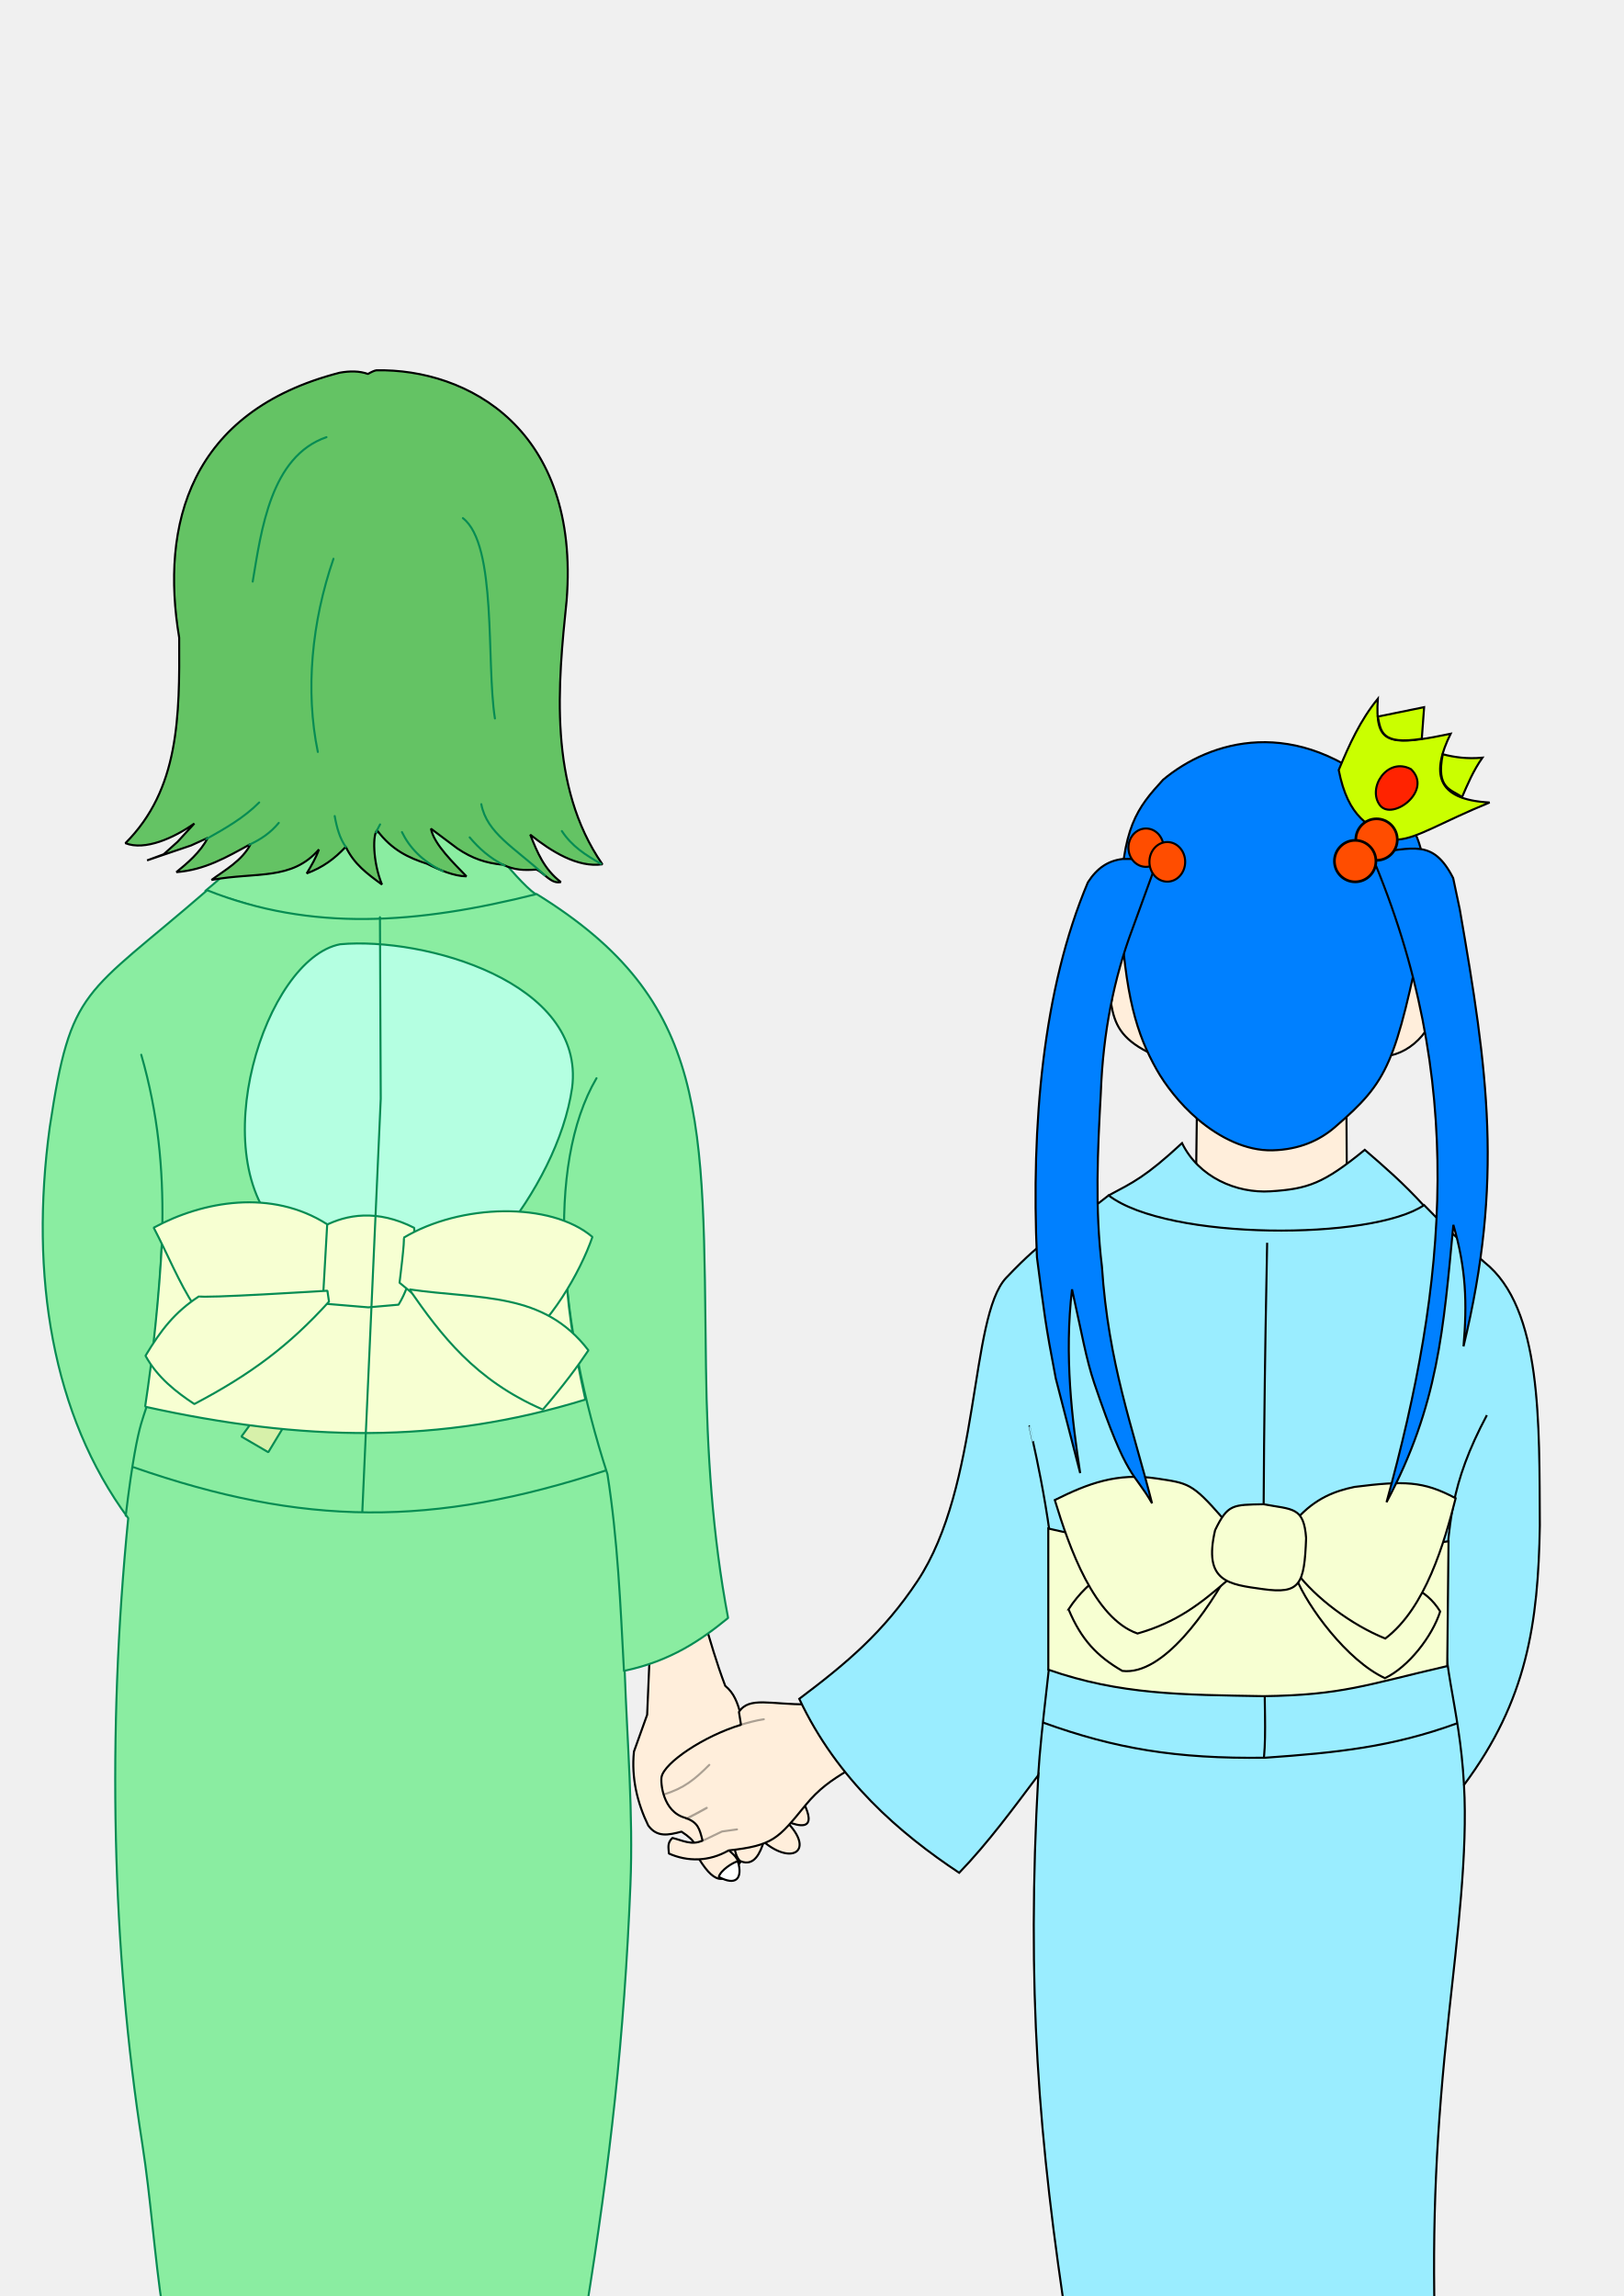
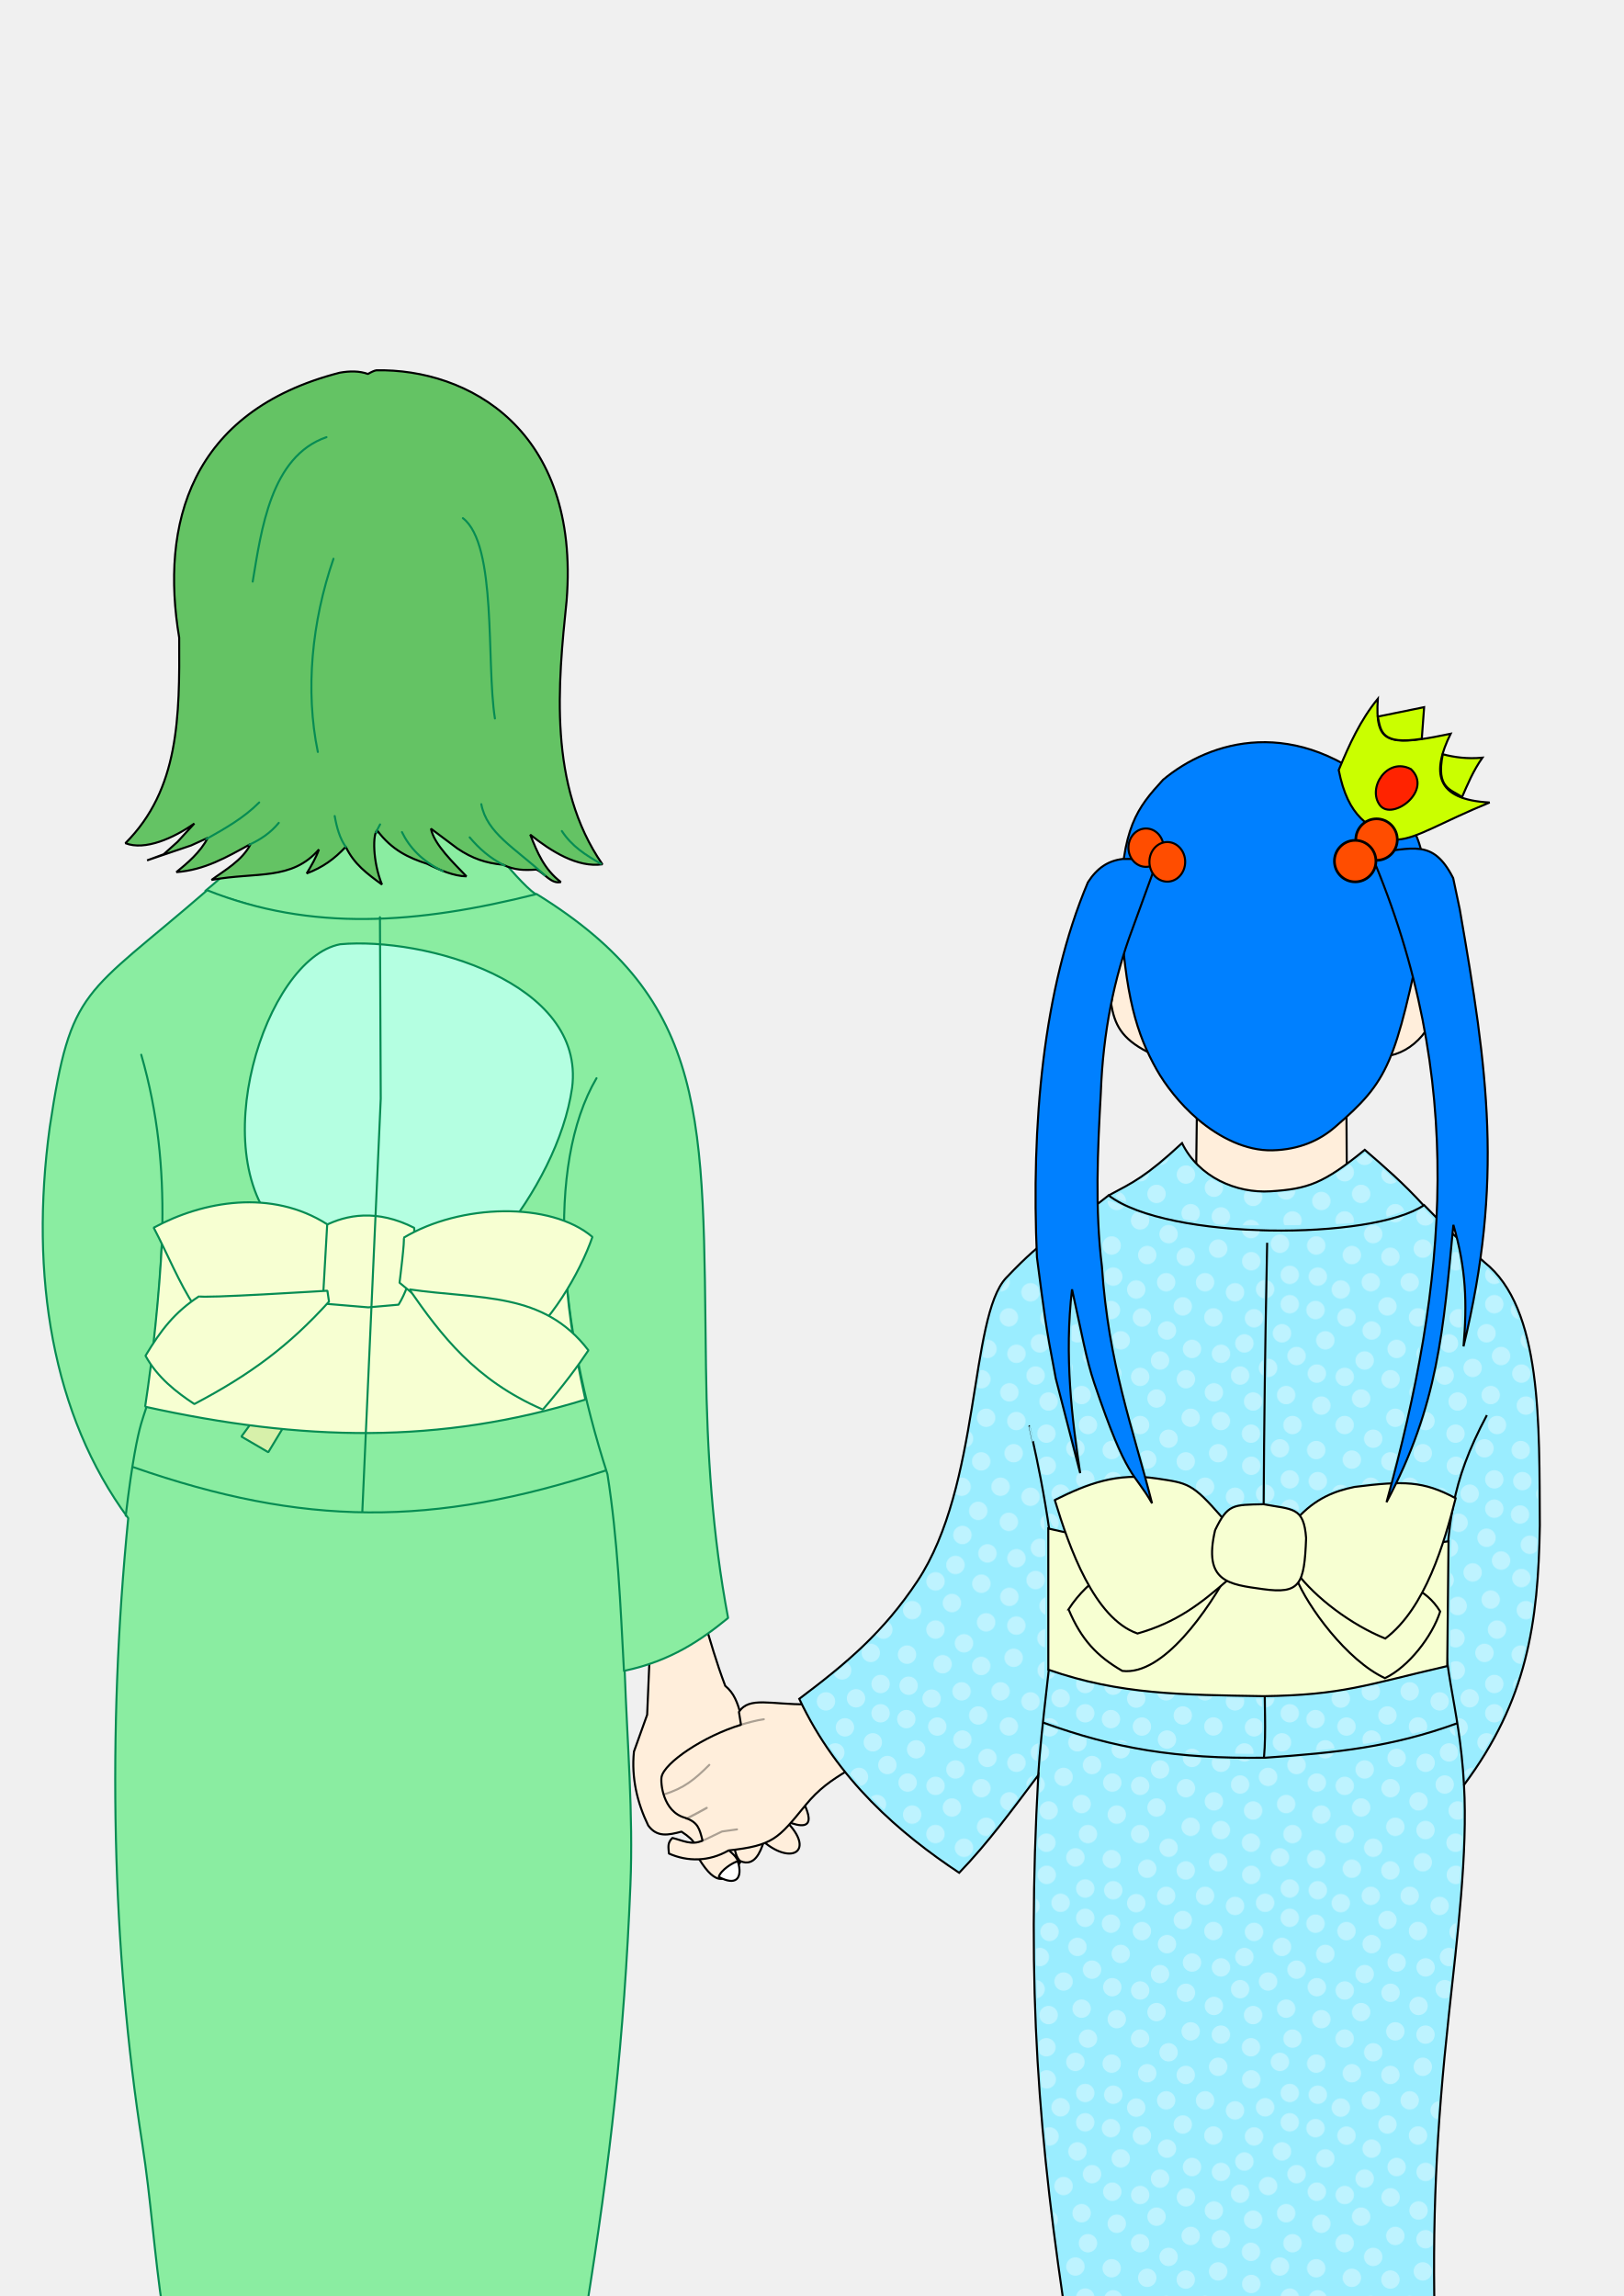
<svg xmlns="http://www.w3.org/2000/svg" xml:space="preserve" width="210mm" height="297mm" viewBox="0 0 210 297">
+   <defs>
+     <pattern id="a" width="10" height="10" patternTransform="scale(10)" patternUnits="userSpaceOnUse">
+       <circle cx="2.567" cy=".81" r=".45" style="fill:#fff;stroke:none" />
+       <circle cx="3.048" cy="2.33" r=".45" style="fill:#fff;stroke:none" />
+       <circle cx="4.418" cy="2.415" r=".45" style="fill:#fff;stroke:none" />
+       <circle cx="1.844" cy="3.029" r=".45" style="fill:#fff;stroke:none" />
+       <circle cx="6.08" cy="1.363" r=".45" style="fill:#fff;stroke:none" />
+       <circle cx="5.819" cy="4.413" r=".45" style="fill:#fff;stroke:none" />
+       <circle cx="4.305" cy="4.048" r=".45" style="fill:#fff;stroke:none" />
+       <circle cx="5.541" cy="3.045" r=".45" style="fill:#fff;stroke:none" />
+       <circle cx="4.785" cy="5.527" r=".45" style="fill:#fff;stroke:none" />
+       <circle cx="2.667" cy="5.184" r=".45" style="fill:#fff;stroke:none" />
+       <circle cx="7.965" cy="1.448" r=".45" style="fill:#fff;stroke:none" />
+       <circle cx="7.047" cy="5.049" r=".45" style="fill:#fff;stroke:none" />
+       <circle cx="4.34" cy=".895" r=".45" style="fill:#fff;stroke:none" />
+       <circle cx="7.125" cy=".34" r=".45" style="fill:#fff;stroke:none" />
+       <circle cx="7.125" cy="10.34" r=".45" style="fill:#fff;stroke:none" />
+       <circle cx="9.55" cy="1.049" r=".45" style="fill:#fff;stroke:none" />
+       <circle cx="7.006" cy="2.689" r=".45" style="fill:#fff;stroke:none" />
+       <circle cx="8.909" cy="2.689" r=".45" style="fill:#fff;stroke:none" />
+       <circle cx="9.315" cy="4.407" r=".45" style="fill:#fff;stroke:none" />
+       <circle cx="7.82" cy="3.87" r=".45" style="fill:#fff;stroke:none" />
+       <circle cx="8.27" cy="5.948" r=".45" style="fill:#fff;stroke:none" />
+       <circle cx="7.973" cy="7.428" r=".45" style="fill:#fff;stroke:none" />
+       <circle cx="9.342" cy="8.072" r=".45" style="fill:#fff;stroke:none" />
+       <circle cx="8.206" cy="9.315" r=".45" style="fill:#fff;stroke:none" />
+       <circle cx="9.682" cy="9.475" r=".45" style="fill:#fff;stroke:none" />
+       <circle cx="-.318" cy="9.475" r=".45" style="fill:#fff;stroke:none" />
+       <circle cx="9.688" cy="6.186" r=".45" style="fill:#fff;stroke:none" />
+       <circle cx="-.312" cy="6.186" r=".45" style="fill:#fff;stroke:none" />
+       <circle cx="3.379" cy="6.296" r=".45" style="fill:#fff;stroke:none" />
+       <circle cx="2.871" cy="8.204" r=".45" style="fill:#fff;stroke:none" />
+       <circle cx="4.59" cy="8.719" r=".45" style="fill:#fff;stroke:none" />
+       <circle cx="3.181" cy="9.671" r=".45" style="fill:#fff;stroke:none" />
+       <circle cx="3.181" cy="-.329" r=".45" style="fill:#fff;stroke:none" />
+       <circle cx="5.734" cy="7.315" r=".45" style="fill:#fff;stroke:none" />
+       <circle cx="6.707" cy="6.513" r=".45" style="fill:#fff;stroke:none" />
+       <circle cx="5.73" cy="9.67" r=".45" style="fill:#fff;stroke:none" />
+       <circle cx="5.73" cy="-.33" r=".45" style="fill:#fff;stroke:none" />
+       <circle cx="6.535" cy="8.373" r=".45" style="fill:#fff;stroke:none" />
+       <circle cx="4.37" cy="7.154" r=".45" style="fill:#fff;stroke:none" />
+       <circle cx=".622" cy="7.25" r=".45" style="fill:#fff;stroke:none" />
+       <circle cx=".831" cy="5.679" r=".45" style="fill:#fff;stroke:none" />
+       <circle cx="1.257" cy="8.519" r=".45" style="fill:#fff;stroke:none" />
+       <circle cx="1.989" cy="6.877" r=".45" style="fill:#fff;stroke:none" />
+       <circle cx=".374" cy="3.181" r=".45" style="fill:#fff;stroke:none" />
+       <circle cx="10.374" cy="3.181" r=".45" style="fill:#fff;stroke:none" />
+       <circle cx="1.166" cy="1.664" r=".45" style="fill:#fff;stroke:none" />
+       <circle cx="1.151" cy=".093" r=".45" style="fill:#fff;stroke:none" />
+       <circle cx="1.151" cy="10.093" r=".45" style="fill:#fff;stroke:none" />
+       <circle cx="1.302" cy="4.451" r=".45" style="fill:#fff;stroke:none" />
+       <circle cx="3.047" cy="3.763" r=".45" style="fill:#fff;stroke:none" />
+     </pattern>
+   </defs>
  <g style="opacity:1">
    <g style="opacity:1;display:inline">
      <path d="m84.052 213.49-.354 8.324-1.708 4.765c-.341 3.376.415 6.603 1.843 9.55 1.148 1.591 2.63 1.243 4.308.805 2 1.314 1.81 1.776 2.294 3.57 2.173 3.487 3.569 3.213 5.353.253 1.773.743 2.56-1.15 2.982-2.517 3.702 3.093 6.679 1.13 2.892-2.667 8.742 3.605-4.794-12.27-5.867-13.863-.446-1.494-.827-2.667-1.998-3.637-1.191-3.16-1.846-5.55-2.822-8.78z" style="opacity:1;fill:#ffeedb;fill-opacity:1;stroke:#000;stroke-width:.265;stroke-linecap:round;stroke-linejoin:bevel;stroke-miterlimit:555;stroke-dasharray:none;stroke-opacity:1" />
      <path d="M92.961 242.783c2.165 1.18 3.146.294 2.474-2.028-.65.168-2.218 1.147-2.474 2.028z" style="opacity:1;fill:#fff;fill-opacity:1;stroke:#000;stroke-width:.265;stroke-linecap:round;stroke-linejoin:bevel;stroke-miterlimit:555;stroke-dasharray:none;stroke-opacity:1" />
      <path d="M95.785 240.813c-.606-.601-.693-1.328-.832-2.043l-1.053.255c.645.618 1.544 1.161 1.626 2.114z" style="opacity:1;fill:#fff;fill-opacity:.298;stroke:#000;stroke-width:.265;stroke-linecap:round;stroke-linejoin:bevel;stroke-miterlimit:555;stroke-dasharray:none;stroke-opacity:1" />
    </g>
    <g>
      <path d="M32.678 109.428c-1.317 1.444-3.014 3.285-6.158 5.844 16.74 5.177 27.227 8.523 43.014.502-1.562-.483-8.862-9.562-8.057-9.463z" style="opacity:1;fill:#8aeda1;fill-opacity:1;stroke:#078c53;stroke-width:.265;stroke-linecap:round;stroke-linejoin:bevel;stroke-miterlimit:555" />
      <path d="M26.794 115.157C10.81 129.006 9.19 127.499 6.43 145.834c-2.613 19.192.338 37.26 10.154 50.555-2.755 27.589-2.105 55.8 1.818 80.925 1.116 7.147 1.559 14.38 2.649 21.53l54.726.268c3.158-19.688 4.944-35.392 5.758-55.268.38-9.26-.419-18.464-.742-27.725 5.99-1.27 9.907-3.993 13.375-6.826-2.034-10.721-2.717-21.548-2.86-32.422-.425-32.132.655-47.288-21.905-61.22-15.465 3.892-29.148 4.876-42.608-.494z" style="opacity:1;fill:#8aeda1;fill-opacity:1;stroke:#078c53;stroke-width:.265;stroke-linecap:round;stroke-linejoin:bevel;stroke-miterlimit:555" />
      <path d="M18.268 136.438c4.393 15.223 2.57 28.7.958 43.945-.369 3.49-1.257 1.446-2.965 15.676" style="opacity:1;fill:none;fill-opacity:1;stroke:#078c53;stroke-width:.265;stroke-linecap:round;stroke-linejoin:bevel;stroke-miterlimit:555" />
      <path d="M77.147 139.472c-6.65 11.367-4.819 31.953 1.419 51.228 1.326 8.433 1.68 16.935 2.134 25.445" style="opacity:1;fill:none;fill-opacity:1;stroke:#078c53;stroke-width:.265;stroke-linecap:round;stroke-linejoin:bevel;stroke-miterlimit:555" />
      <g style="opacity:1">
        <path d="M43.997 122.144c-9.743 1.864-17.845 27.617-7.534 37.313l28.153.703c4.648-5.628 8.43-12.856 9.376-19.446 1.753-13.69-19.162-19.547-29.995-18.57z" style="opacity:1;fill:#b4ffe1;fill-opacity:1;stroke:#078c53;stroke-width:.265;stroke-linecap:round;stroke-linejoin:bevel;stroke-miterlimit:555" />
        <path d="m32.845 183.607-1.623 2.221 3.478 2.026 2.496-4.137z" style="opacity:1;fill:#d7f0aa;fill-opacity:1;stroke:#078c53;stroke-width:.265;stroke-linecap:round;stroke-linejoin:bevel;stroke-miterlimit:555" />
      </g>
      <path d="M18.768 181.964c20.316 4.492 38.132 4.893 56.94-.924-1.54-6.984-2.439-12.338-2.662-19.407l-52.077-1.24c-.37 7.163-1.208 15.118-2.2 21.57z" style="opacity:1;fill:#f7ffd2;fill-opacity:1;stroke:#078c53;stroke-width:.265;stroke-linecap:round;stroke-linejoin:bevel;stroke-miterlimit:555" />
      <g style="opacity:1">
        <path d="M41.947 158.585c-.526 3.265-1.163 6.984.285 10.074l5.401.453 3.914-.345c1.838-3.014 2.165-6.483 2.023-9.94-4.805-2.445-8.754-1.711-11.623-.242z" style="opacity:1;fill:#f7ffd2;fill-opacity:1;stroke:#078c53;stroke-width:.265;stroke-linecap:round;stroke-linejoin:bevel;stroke-miterlimit:555" />
        <path d="M42.318 158.37c-7.22-4.612-16.105-2.998-22.44.438 3.47 6.564 6.406 15.89 12.458 13.635 3.528-1.314 6.72-3.332 9.466-5.022z" style="opacity:1;fill:#f7ffd2;fill-opacity:1;stroke:#078c53;stroke-width:.265;stroke-linecap:round;stroke-linejoin:bevel;stroke-miterlimit:555" />
        <path d="M25.758 167.675c-3.138 2.037-4.964 4.393-6.94 7.7 1.538 2.814 4.027 4.737 6.318 6.243 7.334-3.858 12.267-7.57 17.414-13.244l-.207-1.413s-16.545 1.037-16.585.714z" style="opacity:1;fill:#f7ffd2;fill-opacity:1;stroke:#078c53;stroke-width:.265;stroke-linecap:round;stroke-linejoin:bevel;stroke-miterlimit:555" />
        <path d="M52.207 160.108c7.332-4.406 19.014-4.699 24.413-.104-1.63 4.718-5.564 11.382-9.754 14.287-6.109-.228-10.685-4.724-15.193-8.362 0 0 .732-5.751.534-5.821z" style="opacity:1;fill:#f7ffd2;fill-opacity:1;stroke:#078c53;stroke-width:.265;stroke-linecap:round;stroke-linejoin:bevel;stroke-miterlimit:555" />
        <path d="M52.94 166.788c4.105 5.904 8.48 11.734 17.27 15.548 2.652-3.095 4.546-5.64 5.892-7.664-5.829-7.634-13.934-6.544-23.163-7.884z" style="opacity:1;fill:#f7ffd2;fill-opacity:1;stroke:#078c53;stroke-width:.265;stroke-linecap:round;stroke-linejoin:bevel;stroke-miterlimit:555" />
      </g>
      <path d="m49.14 118.645.103 23.48-2.382 53.399" style="opacity:1;fill:none;fill-opacity:1;stroke:#078c53;stroke-width:.265;stroke-linecap:round;stroke-linejoin:bevel;stroke-miterlimit:555;stroke-dasharray:none" />
      <path d="M78.338 190.218c-22.38 7.344-39.07 7.244-61.074-.427" style="opacity:1;fill:none;fill-opacity:1;stroke:#078c53;stroke-width:.263;stroke-linecap:round;stroke-linejoin:bevel;stroke-miterlimit:555;stroke-dasharray:none" />
    </g>
    <g>
      <path d="M47.587 48.373c-1.098-.395-2.337-.4-3.663-.16C24.497 53.22 20.732 67.91 23.175 82.489c.065 10.297-.001 19.618-6.955 26.582 2.515 1.005 6.27-.67 8.918-2.546l-2.174 2.365-1.795 1.613-2.149.794 5.695-1.933 2.158-.983c-.935 1.842-2.683 3.312-4.065 4.435 3.68-.284 6.466-1.91 9.613-3.642-1.071 2.149-3.425 3.432-5.065 4.652 5.83-1.075 10.348.127 13.893-3.944-.355 1.018-.952 2.057-1.58 3.098 2.086-.78 3.574-1.87 5.049-3.443 1.091 2.26 2.73 3.453 4.685 4.884-1.238-3.02-1.19-6.63-.62-6.998 1.888 2.53 4.081 3.553 6.457 4.313 1.567.8 3.533 1.616 5.086 1.623-1.593-1.662-4.217-4.152-4.589-6.166l3.426 2.566c1.923 1.3 3.671 1.889 5.9 2.1 1.483.709 2.73.737 4.303.622 1.073.488 1.942 1.911 3.17 1.617-2.163-1.653-3.05-3.848-3.959-6.134 2.721 2.169 6.11 4.3 9.336 3.837-7.047-10.185-5.741-23.37-4.63-34.111 1.77-22.226-12.851-30.012-24.602-29.791-.267.038-.649.217-1.094.474z" style="opacity:1;fill:#64c364;fill-opacity:1;stroke:#000;stroke-width:.265;stroke-linecap:round;stroke-linejoin:bevel;stroke-miterlimit:555;stroke-dasharray:none;stroke-opacity:1" />
      <g>
        <path d="M33.52 103.803c-2.013 2.022-4.397 3.354-6.85 4.74" style="opacity:1;fill:none;fill-opacity:1;stroke:#078c53;stroke-width:.265;stroke-linecap:round;stroke-linejoin:bevel;stroke-miterlimit:555;stroke-dasharray:none;stroke-opacity:1" />
        <path d="M36.052 106.444c-1.094 1.321-2.306 2.115-3.81 2.828" style="opacity:1;fill:none;fill-opacity:1;stroke:#078c53;stroke-width:.265;stroke-linecap:round;stroke-linejoin:bevel;stroke-miterlimit:555;stroke-dasharray:none;stroke-opacity:1" />
        <path d="M43.288 105.56c.267 1.505.663 2.907 1.443 4.003" style="opacity:1;fill:none;fill-opacity:1;stroke:#078c53;stroke-width:.265;stroke-linecap:round;stroke-linejoin:bevel;stroke-miterlimit:555;stroke-dasharray:none;stroke-opacity:1" />
        <path d="m49.158 106.642-.539 1.02" style="opacity:1;fill:none;fill-opacity:1;stroke:#078c53;stroke-width:.265;stroke-linecap:round;stroke-linejoin:bevel;stroke-miterlimit:555;stroke-dasharray:none;stroke-opacity:1" />
        <path d="M51.986 107.636c.937 1.938 2.587 3.769 5.286 5.046" style="opacity:1;fill:none;fill-opacity:1;stroke:#078c53;stroke-width:.265;stroke-linecap:round;stroke-linejoin:bevel;stroke-miterlimit:555;stroke-dasharray:none;stroke-opacity:1" />
        <path d="M60.747 108.32c1.165 1.384 2.586 2.688 4.527 3.646" style="opacity:1;fill:none;fill-opacity:1;stroke:#078c53;stroke-width:.265;stroke-linecap:round;stroke-linejoin:bevel;stroke-miterlimit:555;stroke-dasharray:none;stroke-opacity:1" />
        <path d="M62.248 104.025c.719 3.764 4.294 5.609 8.223 9.21" style="opacity:1;fill:none;fill-opacity:1;stroke:#078c53;stroke-width:.265;stroke-linecap:round;stroke-linejoin:bevel;stroke-miterlimit:555;stroke-dasharray:none;stroke-opacity:1" />
        <path d="M72.666 107.5c1.317 1.991 3.029 3.073 5.073 4.248" style="opacity:1;fill:none;fill-opacity:1;stroke:#078c53;stroke-width:.265;stroke-linecap:round;stroke-linejoin:bevel;stroke-miterlimit:555;stroke-dasharray:none;stroke-opacity:1" />
        <path d="M42.223 56.55c-7.218 2.483-8.428 12.027-9.54 18.683" style="opacity:1;fill:none;stroke:#078c53;stroke-width:.265;stroke-linecap:round;stroke-linejoin:bevel;stroke-miterlimit:555" />
        <path d="M43.13 72.28c-2.815 8.145-3.67 17.047-2.024 24.987" style="opacity:1;fill:none;stroke:#078c53;stroke-width:.265;stroke-linecap:round;stroke-linejoin:bevel;stroke-miterlimit:555" />
        <path d="M59.869 67.024c4.456 3.451 2.993 18.63 4.14 25.911" style="opacity:1;fill:none;stroke:#078c53;stroke-width:.265;stroke-linecap:round;stroke-linejoin:bevel;stroke-miterlimit:555" />
      </g>
    </g>
  </g>
  <g>
    <path d="m154.814 142.553-.12 9.722c2.05 2 4.959 2.404 9.742 2.402 3.303-.15 6.83.359 9.754-2.563l-.058-9.946z" style="opacity:1;fill:#ffeedb;fill-opacity:1;stroke:#000;stroke-width:.265;stroke-dasharray:none;stroke-opacity:1" />
    <g style="opacity:1">
      <path d="M104.41 220.463c-4.671.054-7.539-1.052-8.84.988l.267 1.66c-4.834 1.464-9.907 4.902-10.273 6.739-.143.717.133 4.479 3.029 5.287 1.71.59 1.858 1.39 2.271 2.945-1.39.677-2.614-.033-3.9-.336-.667.666-.51 1.141-.451 2.019 2.378 1.057 5.169 1.075 7.715-.4 5.776-.635 6.416-1.53 9.93-5.83 1.757-2.152 3.366-3.241 5.455-4.499z" style="opacity:1;fill:#ffeedb;fill-opacity:1;stroke:#000;stroke-width:.265;stroke-linecap:round;stroke-linejoin:bevel;stroke-miterlimit:555;stroke-dasharray:none;stroke-opacity:1" />
      <path d="m90.733 238.185 2.643-1.27 1.944-.274" style="opacity:.33;fill:#ffeedb;fill-opacity:1;stroke:#000;stroke-width:.265;stroke-linecap:round;stroke-linejoin:bevel;stroke-miterlimit:555;stroke-dasharray:none;stroke-opacity:1" />
      <path d="M88.777 235.256a58.242 58.242 0 0 0 2.622-1.393" style="opacity:.33;fill:#ffeedb;fill-opacity:1;stroke:#000;stroke-width:.286;stroke-linecap:round;stroke-linejoin:bevel;stroke-miterlimit:555;stroke-dasharray:none;stroke-opacity:1" />
      <path d="M85.883 232.11c2.588-.783 4.01-1.969 5.854-3.814" style="opacity:.33;fill:#ffeedb;fill-opacity:1;stroke:#000;stroke-width:.265;stroke-linecap:round;stroke-linejoin:bevel;stroke-miterlimit:555;stroke-dasharray:none;stroke-opacity:1" />
      <path d="M95.61 223.175c.998-.313 2.21-.647 3.178-.78" style="opacity:.33;fill:#ffeedb;fill-opacity:1;stroke:#000;stroke-width:.265;stroke-linecap:round;stroke-linejoin:bevel;stroke-miterlimit:555;stroke-dasharray:none;stroke-opacity:1" />
    </g>
    <g>
      <path d="M152.877 147.868c-4.722 4.373-6.315 5.073-9.467 6.754l.552 2.332 21.213 4.036 18.184-2.324.757-2.75c-2.653-2.908-5.085-5.003-7.606-7.18-5.352 4.378-7.36 5.058-12.194 5.367-4.412.282-9.294-1.833-11.439-6.235z" style="opacity:1;fill:#9aedff;fill-opacity:1;stroke:#000;stroke-width:.265;stroke-dasharray:none;stroke-opacity:1" />
      <path d="M143.38 154.632c-7.309 5.758-7.637 4.77-13.258 10.67-4.754 5.088-3.266 26.865-11.468 39.22-4.387 6.608-9.12 10.596-15.282 15.23 4.919 10.487 13.06 17.446 20.684 22.506 3.774-3.918 6.965-8.294 10.23-12.629-1.525 27.458-.027 47.03 3.92 72.489l47.4.009c-.418-14.872.156-26.544 1.787-41.552 1.085-9.982 2.455-21.059 1.95-29.68 8.153-10.946 9.6-20.9 9.811-33.564-.085-13.118.34-28.105-7.162-34.048-5.123-4.667-2.965-2.444-7.806-7.4-6.674 4.585-33.154 4.598-40.805-1.251z" style="opacity:1;fill:#9aedff;fill-opacity:1;stroke:#000;stroke-width:.265;stroke-dasharray:none;stroke-opacity:1" />
      <path d="M133.152 184.489c-.038-.025 2.806 11.193 3.408 21.576-.535 8.387-1.858 16.537-2.312 23.952" style="opacity:1;fill:none;fill-opacity:1;stroke:#000;stroke-width:.265;stroke-dasharray:none;stroke-opacity:1" />
      <path d="M192.304 183.06c-4.818 9.037-4.89 14.135-5.462 22.591-.662 9.761 1.91 14.436 2.502 25.239" style="opacity:1;fill:none;fill-opacity:1;stroke:#000;stroke-width:.265;stroke-dasharray:none;stroke-opacity:1" />
      <path d="M163.886 160.758c-.212 10.003-.75 40.859-.292 57.173-.1 1.84.188 6.107-.12 9.433" style="opacity:1;fill:none;fill-opacity:1;stroke:#000;stroke-width:.265;stroke-dasharray:none;stroke-opacity:1" />
      <path d="M188.435 222.924c-8.46 3.084-15.508 3.786-24.773 4.446-11.55.16-19.472-1.19-28.746-4.545" style="opacity:1;fill:none;fill-opacity:1;stroke:#000;stroke-width:.265;stroke-dasharray:none;stroke-opacity:1" />
      <path d="M135.579 197.723c9.128 2.117 18.382 3.133 27.68 3.29 8.31-.055 16.55-.612 24.084-1.635l-.166 16.138c-10.565 2.444-13.57 3.75-23.74 3.892-10.58-.185-18.549-.18-27.854-3.426z" style="opacity:1;fill:#f7ffd2;fill-opacity:1;stroke:#000;stroke-width:.265;stroke-dasharray:none;stroke-opacity:1" />
      <g>
        <path d="M138.2 208.173c1.648 3.942 3.71 6.09 6.958 7.969 5.3.635 11.135-7.9 14.02-13.287-4.548-3.895-15.696-2.837-20.979 5.318z" style="opacity:1;fill:#f7ffd2;fill-opacity:1;stroke:#000;stroke-width:.265;stroke-dasharray:none;stroke-opacity:1" />
        <path d="M158.018 196.247c-3.841-4.417-4.38-4.384-8.369-4.99-5.17-.788-8.922.637-13.228 2.782 1.875 6.173 5.102 15.312 10.696 17.265 5.06-1.434 8.16-3.855 11.653-6.9z" style="opacity:1;fill:#f7ffd2;fill-opacity:1;stroke:#000;stroke-width:.265;stroke-dasharray:none;stroke-opacity:1" />
        <path d="M186.265 208.451c-1.03 3.232-4.094 7.172-7.14 8.628-4.923-2.275-10.041-9.302-11.476-12.934 6.961.857 14.84-1.797 18.616 4.306z" style="opacity:1;fill:#f7ffd2;fill-opacity:1;stroke:#000;stroke-width:.265;stroke-dasharray:none;stroke-opacity:1" />
        <path d="M167.698 196.502c2.461-2.73 4.983-3.638 7.488-4.161 6.408-.805 8.876-.784 13.08 1.465-1.466 5.743-3.89 14.207-9.102 18.147-4.4-1.772-9.043-5.279-11.499-8.573z" style="opacity:1;fill:#f7ffd2;fill-opacity:1;stroke:#000;stroke-width:.265;stroke-dasharray:none;stroke-opacity:1" />
        <path d="M157.155 197.93c-1.557 6.69 1.725 7.016 6.184 7.631 4.782.66 5.362-.543 5.586-6.59-.29-4.113-1.773-3.676-5.491-4.39-4 .08-4.644-.029-6.279 3.35z" style="opacity:1;fill:#f7ffd2;fill-opacity:1;stroke:#000;stroke-width:.265;stroke-dasharray:none;stroke-opacity:1" />
      </g>
+       <g>
+         <path d="M715.66 861.25c-.35-4.537-2.03-16.575-3.736-26.75-3.06-18.262-3.097-18.923-2.955-51.442.137-31.525.386-35.138 3.58-52.058 1.09-5.777 6.395-20.413 10.868-29.985 5.38-11.514 3.79-12.336-1.82-.942-4.182 8.494-10.57 25.797-10.587 28.677-.012 2.17.526 2.234-6.993-.821-3.48-1.414-9.348-2.825-13.04-3.134l-6.711-.563 3.787-8.733c10.924-25.186 18.504-59.675 21.539-97.999.37-4.675.992-9.105 1.383-9.844 1.593-3.016 3.525 14.85 3.525 32.593 0 12.17.353 18.25 1.058 18.25.969 0 6.417-24.687 8.045-36.456l.686-4.957 5.497 5.905c9.312 10.005 15.15 24.846 18.692 47.509.816 5.225 2.003 23.154 2.636 39.843 2.533 66.695-3.114 103.937-20.776 137.012-3.797 7.11-13.191 22.145-13.837 22.145-.113 0-.492-3.712-.842-8.25zM590.78 733.343c-6.674-6.918-11.364-9.246-22.305-11.07l-7.964-1.33-4.763-16.971c-5.724-20.396-11.154-44.319-13.158-57.972-2.264-15.43-4.732-44.3-4.394-51.405.42-8.805 1.496-9.279 10.868-4.779 8.965 4.305 22.705 7.987 38.635 10.354 15.01 2.23 59.113 2.527 72.801.491 12.412-1.846 23.893-4.736 30.094-7.575l5.22-2.39 2.726 2.846c2.692 2.81 2.718 2.963 2.036 12.152-2.409 32.455-10.47 79.047-19.339 111.784l-1.755 6.477-10.278 1.207c-14.618 1.717-21.664 4.304-29.887 10.97-2.301 1.866-4.437 2.982-4.747 2.48-.49-.793-3.87-1.728-13.474-3.727l-2.405-.5.72-63.443c.426-37.579.351-63.442-.183-63.442-.912 0-2.228 61.448-2.228 104.03v22.701l-7.082.507c-5.073.363-7.897 1.11-9.96 2.634-1.582 1.17-3.008 2.076-3.168 2.013-.16-.063-2.864-2.782-6.01-6.042z" style="stroke:none;stroke-width:3.78;stroke-linecap:round;fill-opacity:1;fill:url(#a);opacity:.358" transform="scale(.26458)" />
+         <path d="M598 598.891c-8.584-.698-19.55-2.563-29.107-4.952-9.85-2.462-23.149-7.596-23.566-9.098-.128-.462 3.492-3.007 8.044-5.654 4.552-2.648 11.862-7.867 16.244-11.598l7.968-6.785 2.958 4.392c8.415 12.493 24.564 19.214 43.06 17.92 14.922-1.042 24.284-4.764 37.818-15.033l5.918-4.49 7.582 6.875c4.17 3.782 10.203 9.546 13.407 12.81l5.826 5.934-7.08 2.624c-15.615 5.788-24 6.868-55.572 7.156-15.95.146-31.025.1-33.5-.1zM522.646 1137.25c-1.592-8.975-6.87-48.866-9.098-68.75-6.198-55.336-8.338-107.004-6.625-159.98 1.068-33.049 2.476-57.525 3.607-62.71l.478-2.188 7.246 2.479c32.333 11.06 72.457 16.098 108.06 13.567 30.993-2.203 52.17-5.65 72.561-11.813 6.257-1.89 11.593-3.22 11.86-2.954.265.266 1.378 7.147 2.473 15.291 3.177 23.632 2.071 50.52-4.64 112.808-6.27 58.214-7.5 77.044-8.246 126.25l-.625 41.25H523.223z" style="stroke:none;stroke-width:3.78;stroke-linecap:round;fill-opacity:1;fill:url(#a);opacity:.358" transform="scale(.26458)" />
+         <path d="M619 844.137c0-7.5.113-13.646.25-13.658.138-.01 6.775-.449 14.75-.973 16.702-1.097 29.23-3.244 54.5-9.34 9.9-2.388 18.071-4.302 18.158-4.254.087.049.9 5.263 1.806 11.588.906 6.325 1.85 12.201 2.098 13.058.359 1.24-2.265 2.303-12.806 5.193-22.16 6.077-43.395 9.568-69.006 11.346l-9.75.677zM581.5 856.843c-24.863-2.959-41.728-6.366-59.344-11.989l-11.343-3.62.573-4.117c.315-2.264.866-7.57 1.225-11.792.646-7.618.67-7.669 3.078-6.753 5.804 2.207 23.828 6.242 35.811 8.018 7.65 1.134 23.699 2.326 39 2.896 14.3.532 26.113.979 26.25.991.138.013.25 6.098.25 13.523v13.5l-16.25-.15c-8.938-.082-17.6-.31-19.25-.507z" style="stroke:none;stroke-width:3.78;stroke-linecap:round;fill-opacity:1;fill:url(#a);opacity:.358" transform="scale(.26458)" />
+         <path d="M459.5 907.81c-28.21-20.575-50.461-44.753-62.916-68.362l-4.511-8.551 9.713-7.438c13.106-10.036 35.294-32.422 43.075-43.459 16.451-23.338 22.798-42.608 32.168-97.668 7.94-46.658 9.355-50.83 21.243-62.618l7.347-7.286 1.76 13.786c3.174 24.874 7.493 47.422 13.526 70.625 3.266 12.56 6.199 23.098 6.517 23.416 1.47 1.47 1.513-1.213.165-10.361-2.965-20.105-4.306-43.513-3.69-64.394l.252-8.5 3.904 17c4.54 19.773 12.328 42.66 19.475 57.242l5.028 10.258-3.528.015c-8.056.034-32.5 8.444-33.71 11.599-.284.74.426 4.132 1.576 7.539 1.15 3.407 1.872 6.414 1.603 6.683-.269.269-1.503.025-2.743-.542-1.973-.903-2.49-2.51-4.142-12.913-2.087-13.127-7.055-36.157-8.005-37.108-1.47-1.47-1.364.844.406 8.786 6.779 30.423 7.067 33.507 7.006 74.901-.031 21.153-.506 42.528-1.055 47.5-1.213 10.985-1.593 14.842-2.418 24.54-1.383 16.246-.84 14.925-12.248 29.752-9.022 11.726-26.117 32.383-26.634 32.186-.09-.035-4.214-3.017-9.164-6.627z" style="stroke:none;stroke-width:3.78;stroke-linecap:round;fill-opacity:1;fill:url(#a);opacity:.358" transform="scale(.26458)" />
+       </g>
    </g>
    <g>
      <g>
        <path d="M143.705 129.848c.454 2.646 1.283 4.473 4.744 6.243-1.52-15.113-3.097-18.41-4.744-6.243z" style="fill:#ffeedb;fill-opacity:1;stroke:#000;stroke-width:.269;stroke-dasharray:none;stroke-opacity:1" />
        <path d="M184.367 133.41c-1.15 1.6-2.743 2.735-4.576 3.133 1.813-8.792 3.668-18.717 4.576-3.132z" style="fill:#ffeedb;fill-opacity:1;stroke:#000;stroke-width:.265;stroke-dasharray:none;stroke-opacity:1" />
      </g>
      <path d="M172.64 145.813c-1.952 1.681-4.561 2.902-8.091 2.987-3.362.08-6.823-1.625-9.666-4.048-2.292-1.953-4.181-4.419-5.306-6.424-2.521-4.493-4.113-9.465-4.668-20.892.144-10.446 2.19-12.934 5.525-16.58 6.036-5.033 17.142-8.487 28.767 1.875 5.027 5.209 5.304 7.504 4.991 16.87-3.771 18.038-4.529 20.163-11.552 26.212z" style="display:inline;fill:#0080ff;fill-opacity:1;stroke:#000;stroke-width:.265;stroke-dasharray:none;stroke-opacity:1" />
      <g>
        <path d="M140.704 114.128c-5.839 13.769-7.344 31.526-6.592 48.516.97 7.386 1.06 8.513 2.437 15.675l3.155 12.238c-1.063-6.956-2.064-15.233-1.054-23.774 1.25 5.636 1.838 9.07 2.877 12.139 4.322 12.766 5.092 11.37 7.471 15.54-2.501-9.847-5.639-17.997-6.482-30.639-.914-7.484-.553-14.988-.14-22.493.283-7.747 1.7-14.812 4.084-21.165l3.296-9.06-4.57.008c-1.881.231-3.302 1.173-4.482 3.015z" style="opacity:1;fill:#0080ff;fill-opacity:1;stroke:#000;stroke-width:.265;stroke-dasharray:none;stroke-opacity:1" />
        <path d="M179.324 194.321c6.703-12.583 7.353-22.378 8.646-35.879 1.65 5.668 1.793 10.14 1.312 15.722 5.182-21.475 3.157-35.578-.488-56.558l-.85-4.022c-2.635-5.158-5.17-3.788-10.654-3.21 12.491 29.304 9.856 55.568 2.034 83.947z" style="display:inline;opacity:1;fill:#0080ff;fill-opacity:1;stroke:#000;stroke-width:.265;stroke-dasharray:none;stroke-opacity:1" />
      </g>
      <g>
        <path d="M183.674 95.632c-1.882.256-3.17.232-4.027-.165-1.357-.63-1.627-2.197-1.45-5.076-2.254 2.756-3.683 5.9-5.055 9.214 1.202 6.11 3.867 7.506 7.632 9.003 2.577-.173 5.677-2.27 11.891-4.801-7.126-.366-7.48-3.946-5.047-8.892-1.539.322-2.843.568-3.944.717" style="fill:#caff00;fill-opacity:1;stroke:#000;stroke-width:.265;stroke-dasharray:none;stroke-opacity:1" />
        <path d="m178.198 92.696 5.99-1.222-.302 4.089c-5.277.846-5.29-.998-5.688-2.867z" style="fill:#caff00;fill-opacity:1;stroke:#000;stroke-width:.265;stroke-dasharray:none;stroke-opacity:1" />
        <path d="M186.604 97.571c1.527.388 3.13.619 5.123.44-1.202 1.713-1.908 3.437-2.638 5.102-1.349-1.023-3.41-1.015-2.485-5.542z" style="fill:#caff00;fill-opacity:1;stroke:#000;stroke-width:.265;stroke-dasharray:none;stroke-opacity:1" />
        <path d="M182.492 99.496c2.877 2.768-2.39 6.719-4.001 4.69-1.727-2.223.917-6.329 4-4.69z" style="fill:#ff2300;fill-opacity:1;stroke:#000;stroke-width:.265;stroke-dasharray:none;stroke-opacity:1" />
      </g>
      <g>
        <g>
          <ellipse cx="148.218" cy="109.652" rx="2.273" ry="2.482" style="opacity:1;fill:#ff4d00;fill-opacity:1;stroke:#000;stroke-width:.265;stroke-dasharray:none;stroke-opacity:1" />
          <ellipse cx="150.971" cy="111.484" rx="2.312" ry="2.562" style="opacity:1;fill:#ff4d00;fill-opacity:1;stroke:#000;stroke-width:.265;stroke-dasharray:none;stroke-opacity:1" />
        </g>
        <g transform="translate(-.1 -.815)">
          <circle cx="178.135" cy="109.418" r="2.684" style="opacity:1;fill:#ff4d00;fill-opacity:1;stroke:#000;stroke-width:.343;stroke-dasharray:none;stroke-opacity:1" />
          <circle cx="175.37" cy="112.203" r="2.684" style="fill:#ff4d00;fill-opacity:1;stroke:#000;stroke-width:.343;stroke-dasharray:none;stroke-opacity:1" />
        </g>
      </g>
    </g>
  </g>
</svg>
